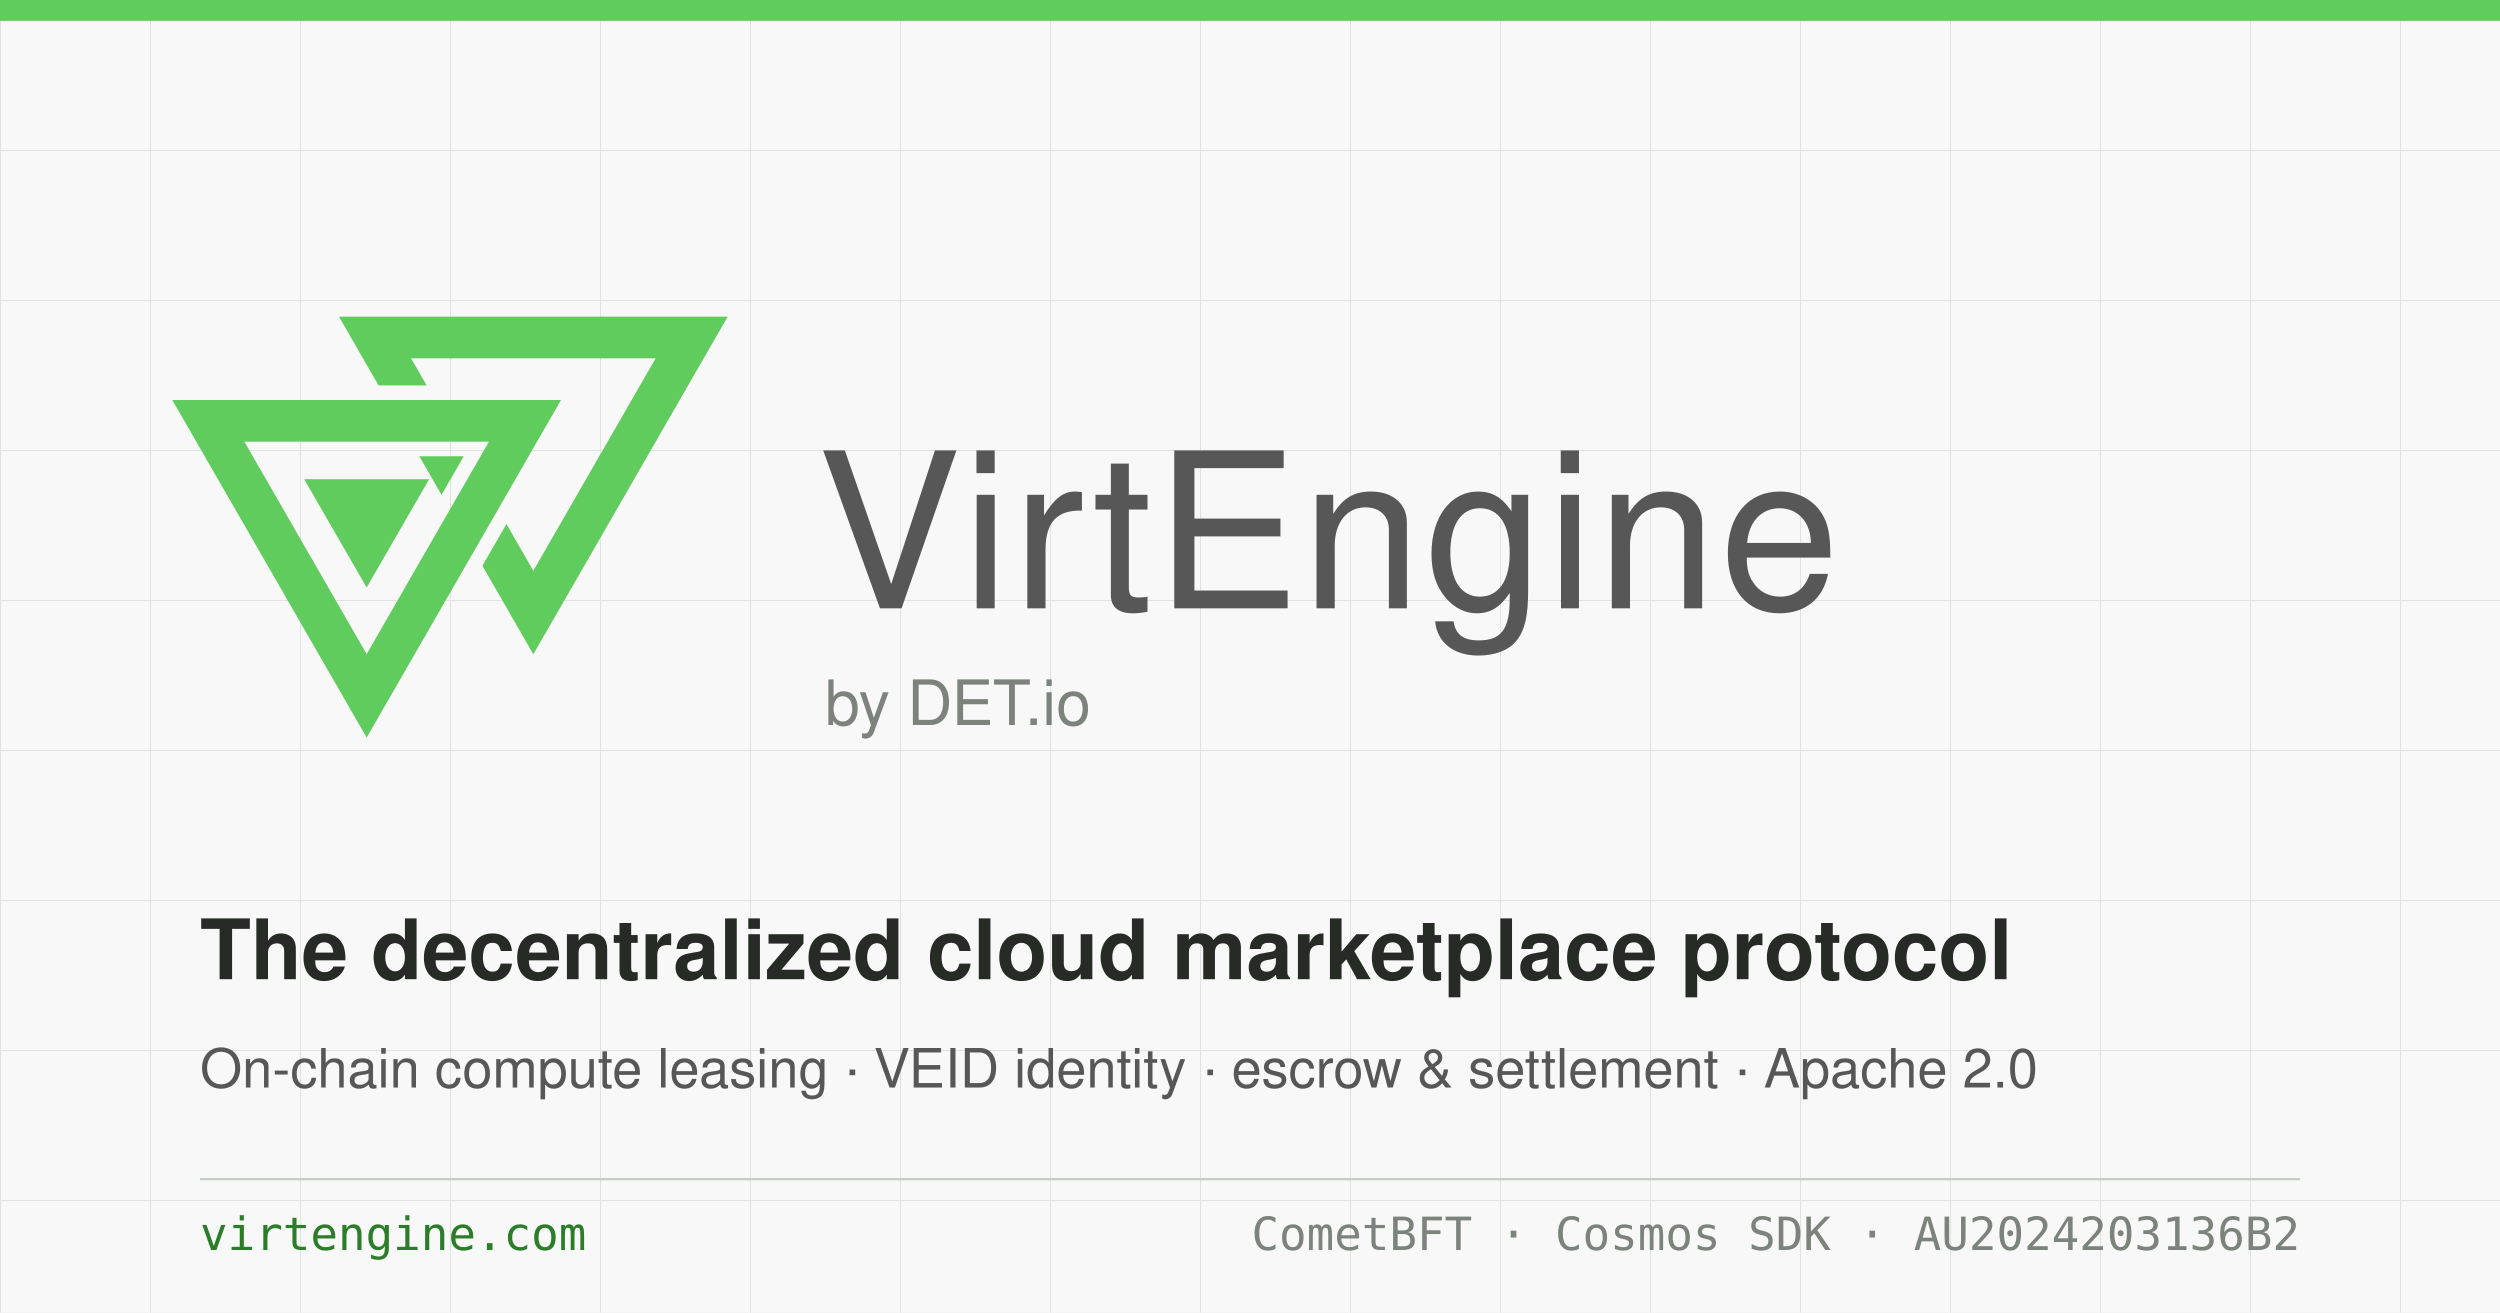
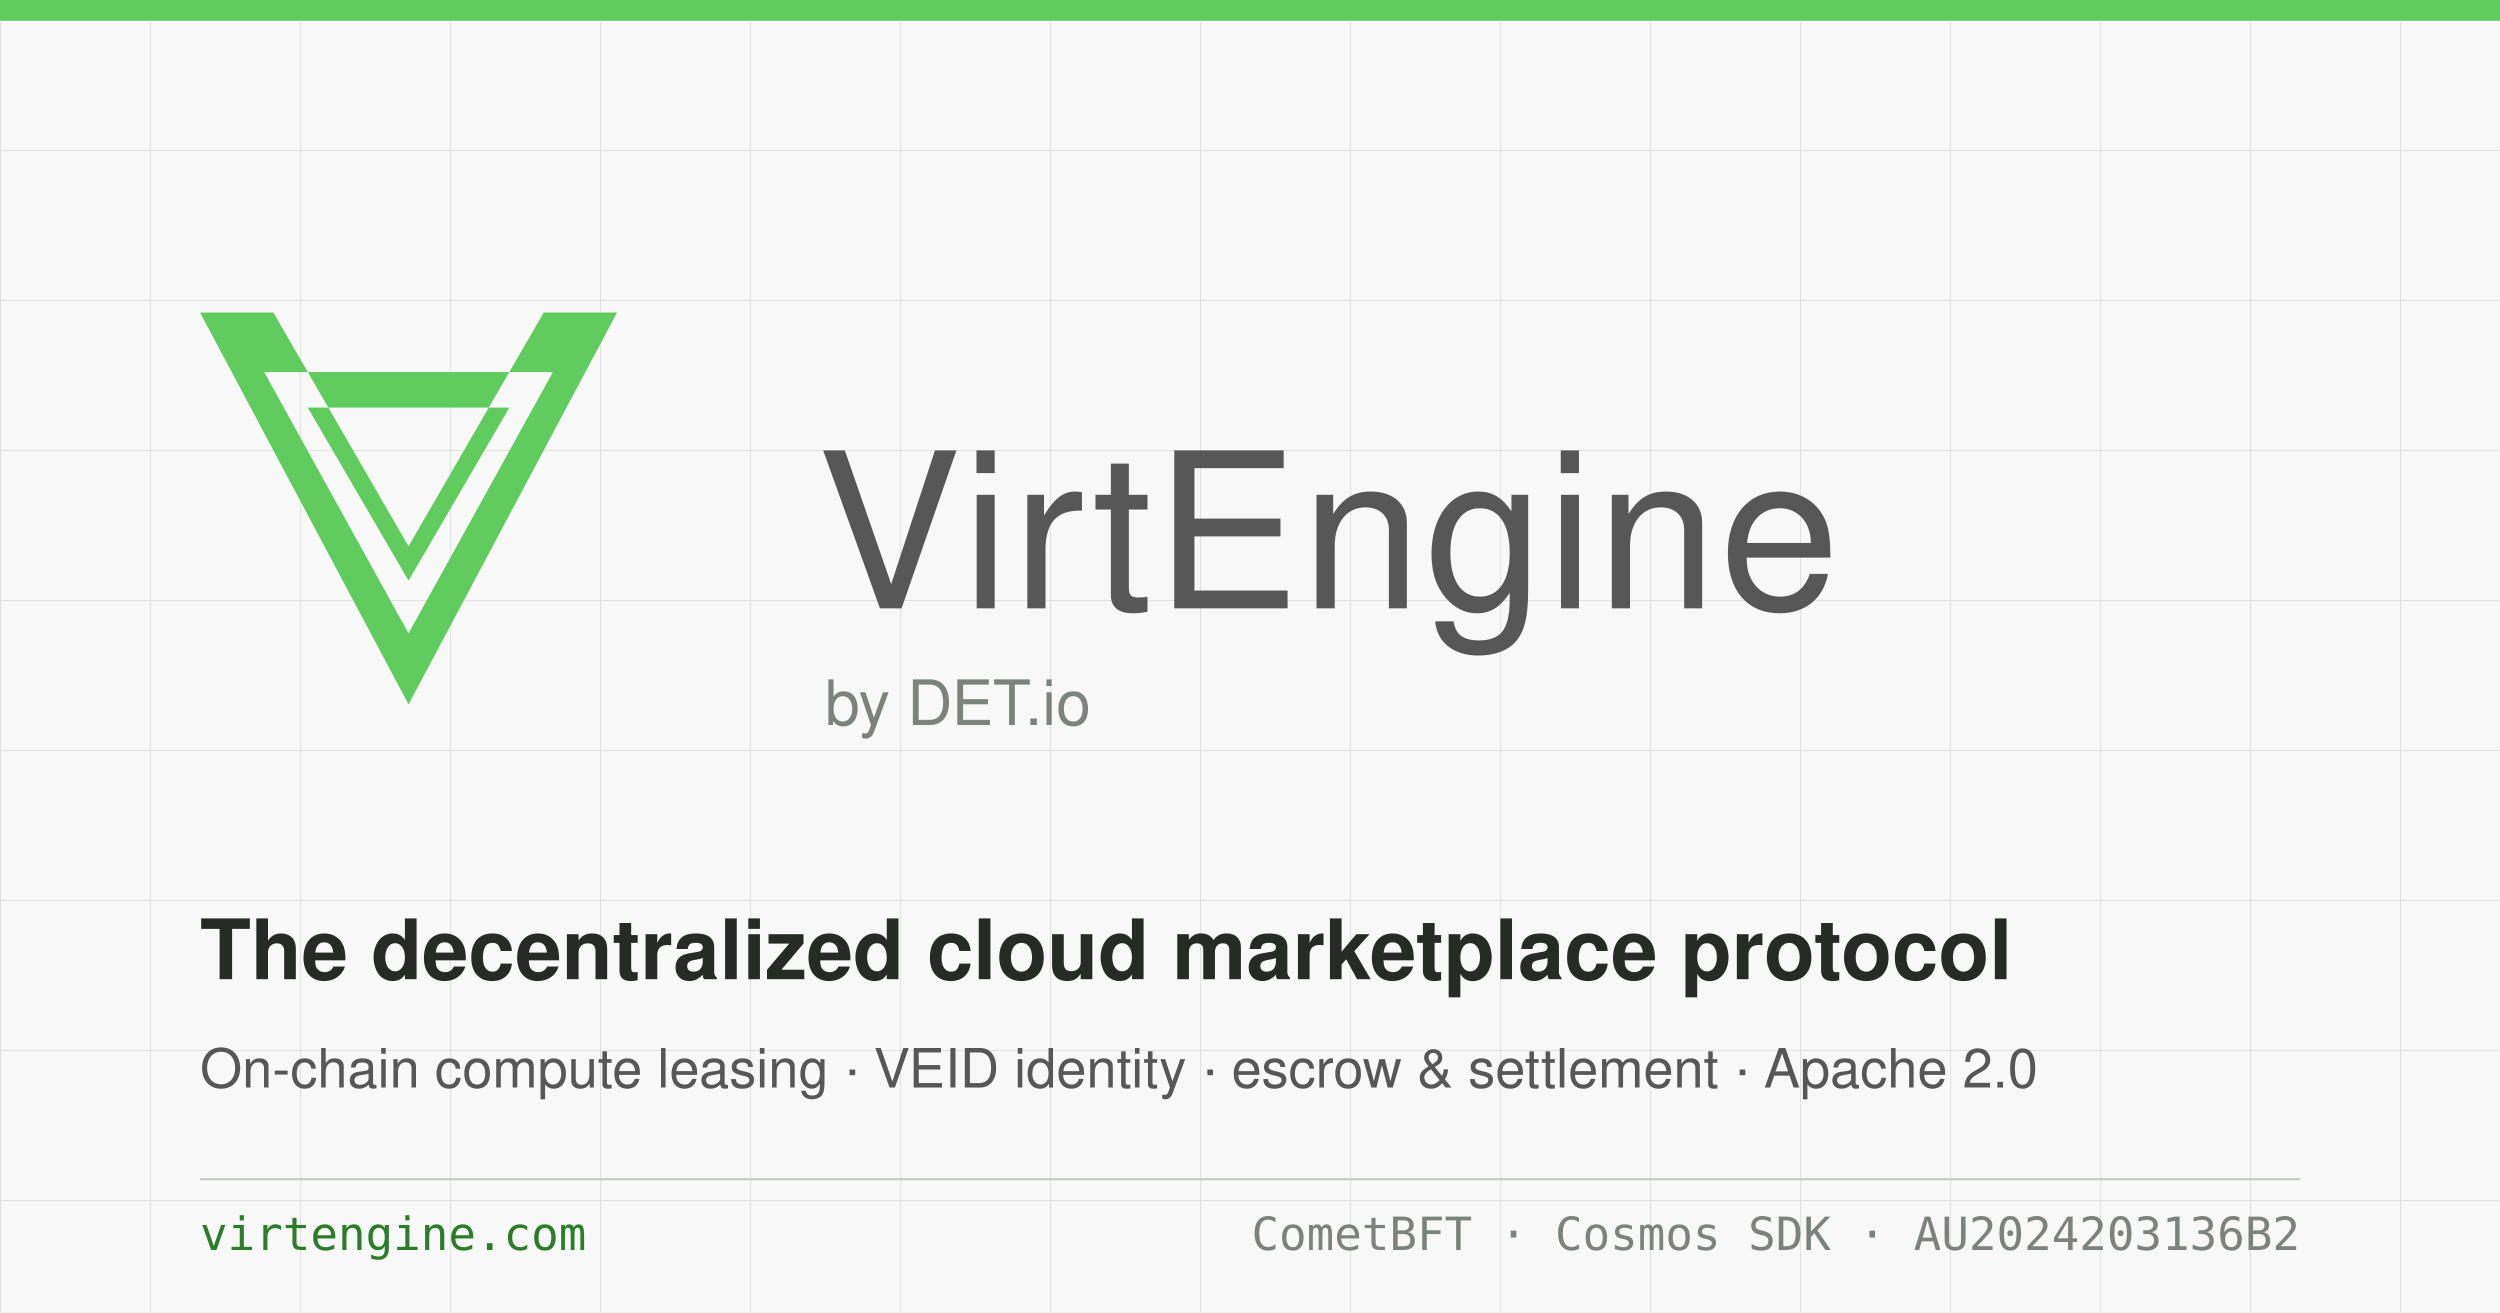
<svg xmlns="http://www.w3.org/2000/svg" width="1200" height="630" viewBox="0 0 1200 630">
  <defs>
-     <mask id="k" maskUnits="userSpaceOnUse" x="-20" y="-12" width="280" height="228">
-       <rect x="-20" y="-12" width="280" height="228" fill="white" />
-       <polygon points="4,52 156,52 80,184" stroke="black" stroke-width="34" fill="none" />
-     </mask>
    <pattern id="grid" width="72" height="72" patternUnits="userSpaceOnUse">
      <path d="M72 0H0V72" fill="none" stroke="#dee3de" stroke-width="1" />
    </pattern>
  </defs>
  <rect width="1200" height="630" fill="#f7f8f7" />
  <rect width="1200" height="630" fill="url(#grid)" />
  <rect width="1200" height="10" fill="#60cc5d" />
-   <g transform="translate(96,150)" fill="none">
-     <polygon points="84,12 236,12 160,144" stroke="#60cc5d" stroke-width="20" mask="url(#k)" />
-     <polygon points="4,52 156,52 80,184" stroke="#60cc5d" stroke-width="20" />
-     <polygon points="50,80 110,80 80,132" fill="#60cc5d" />
+   <g transform="translate(96,150) scale(.55)">
+     <path fill="#60cc5d" fill-rule="evenodd" d="M0 0h64l118 204L300 0h64L182 342zM56 52h252L182 280zM94 83h176L182 234z" />
  </g>
  <text x="392" y="292" font-family="Segoe UI Light, Segoe UI, Helvetica, Arial, sans-serif" font-weight="300" font-size="104" letter-spacing="1" fill="#575757">VirtEngine</text>
  <text x="396" y="348" font-family="Segoe UI, Helvetica, Arial, sans-serif" font-weight="400" font-size="30" fill="#7c827c">by DET.io</text>
  <text x="96" y="470" font-family="Segoe UI, Helvetica, Arial, sans-serif" font-weight="600" font-size="40" fill="#262b26">The decentralized cloud marketplace protocol</text>
  <text x="96" y="522" font-family="Segoe UI, Helvetica, Arial, sans-serif" font-weight="400" font-size="26" fill="#575757">On-chain compute leasing · VEID identity · escrow &amp; settlement · Apache 2.0</text>
  <line x1="96" y1="566" x2="1104" y2="566" stroke="#c2cac2" stroke-width="1" />
  <text x="96" y="600" font-family="Consolas, Menlo, monospace" font-size="22" fill="#2b7d29">virtengine.com</text>
  <text x="1104" y="600" text-anchor="end" font-family="Consolas, Menlo, monospace" font-size="22" fill="#7c827c">CometBFT · Cosmos SDK · AU2024203136B2</text>
</svg>
